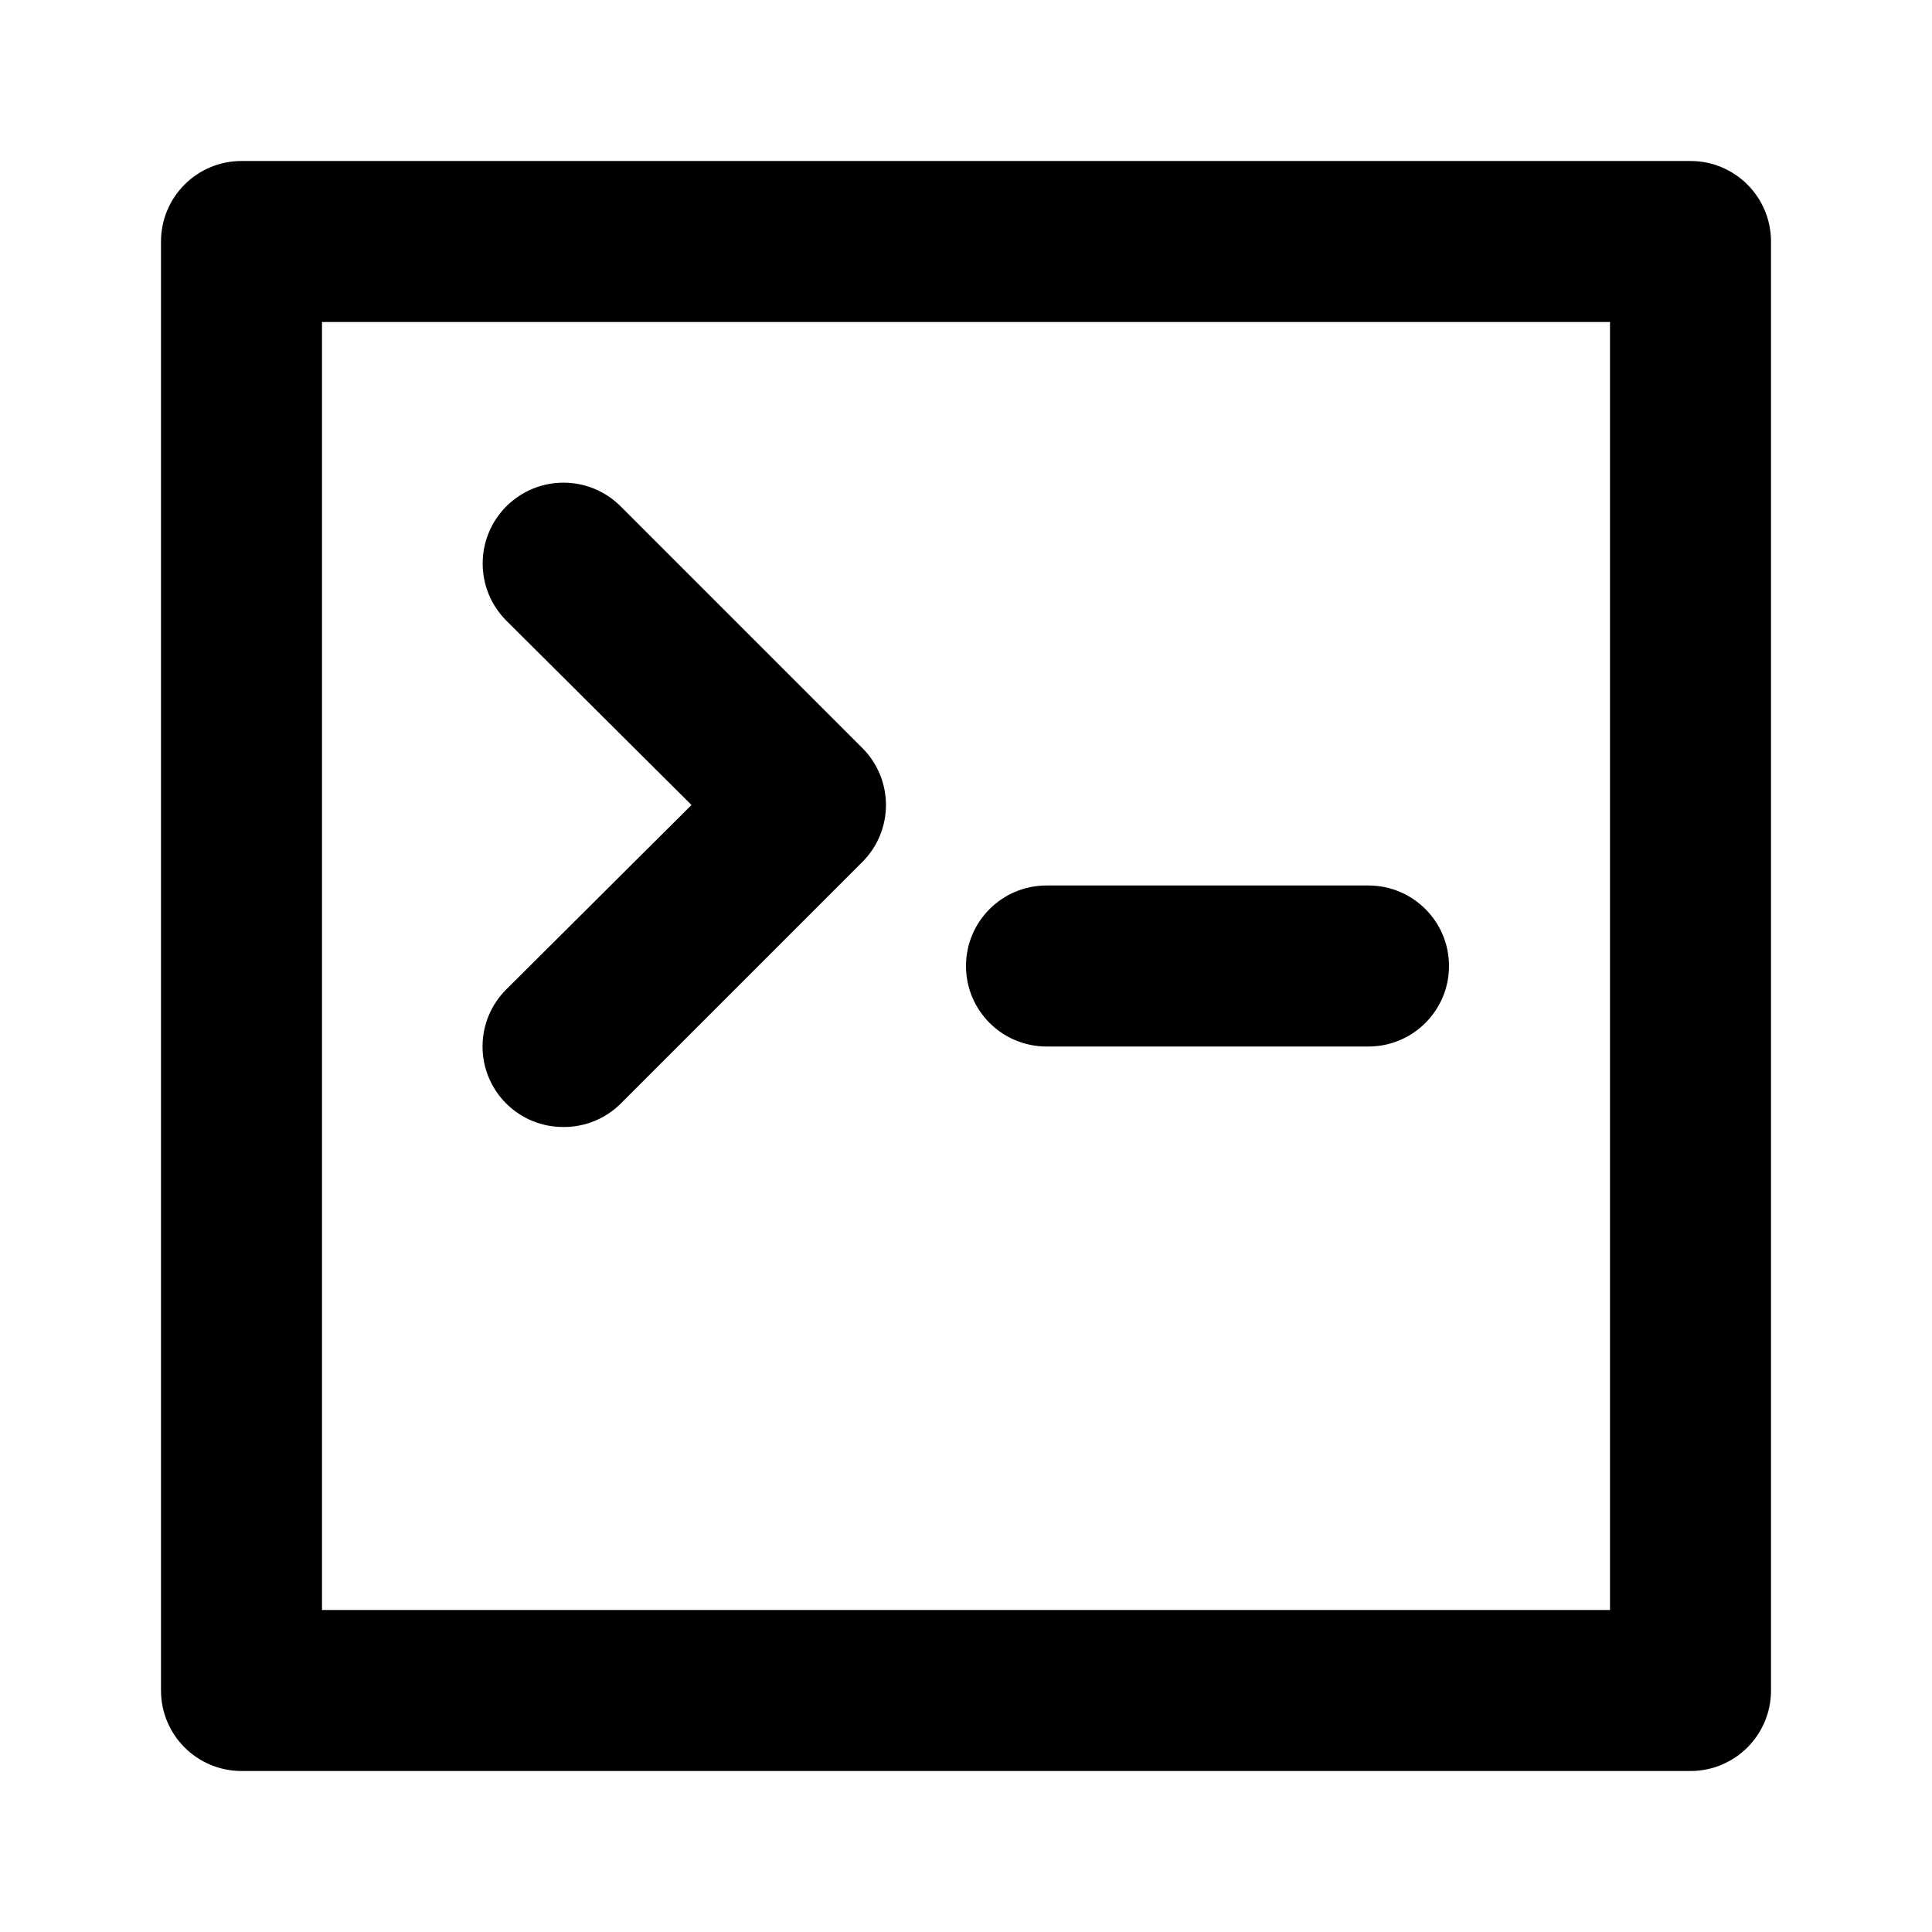
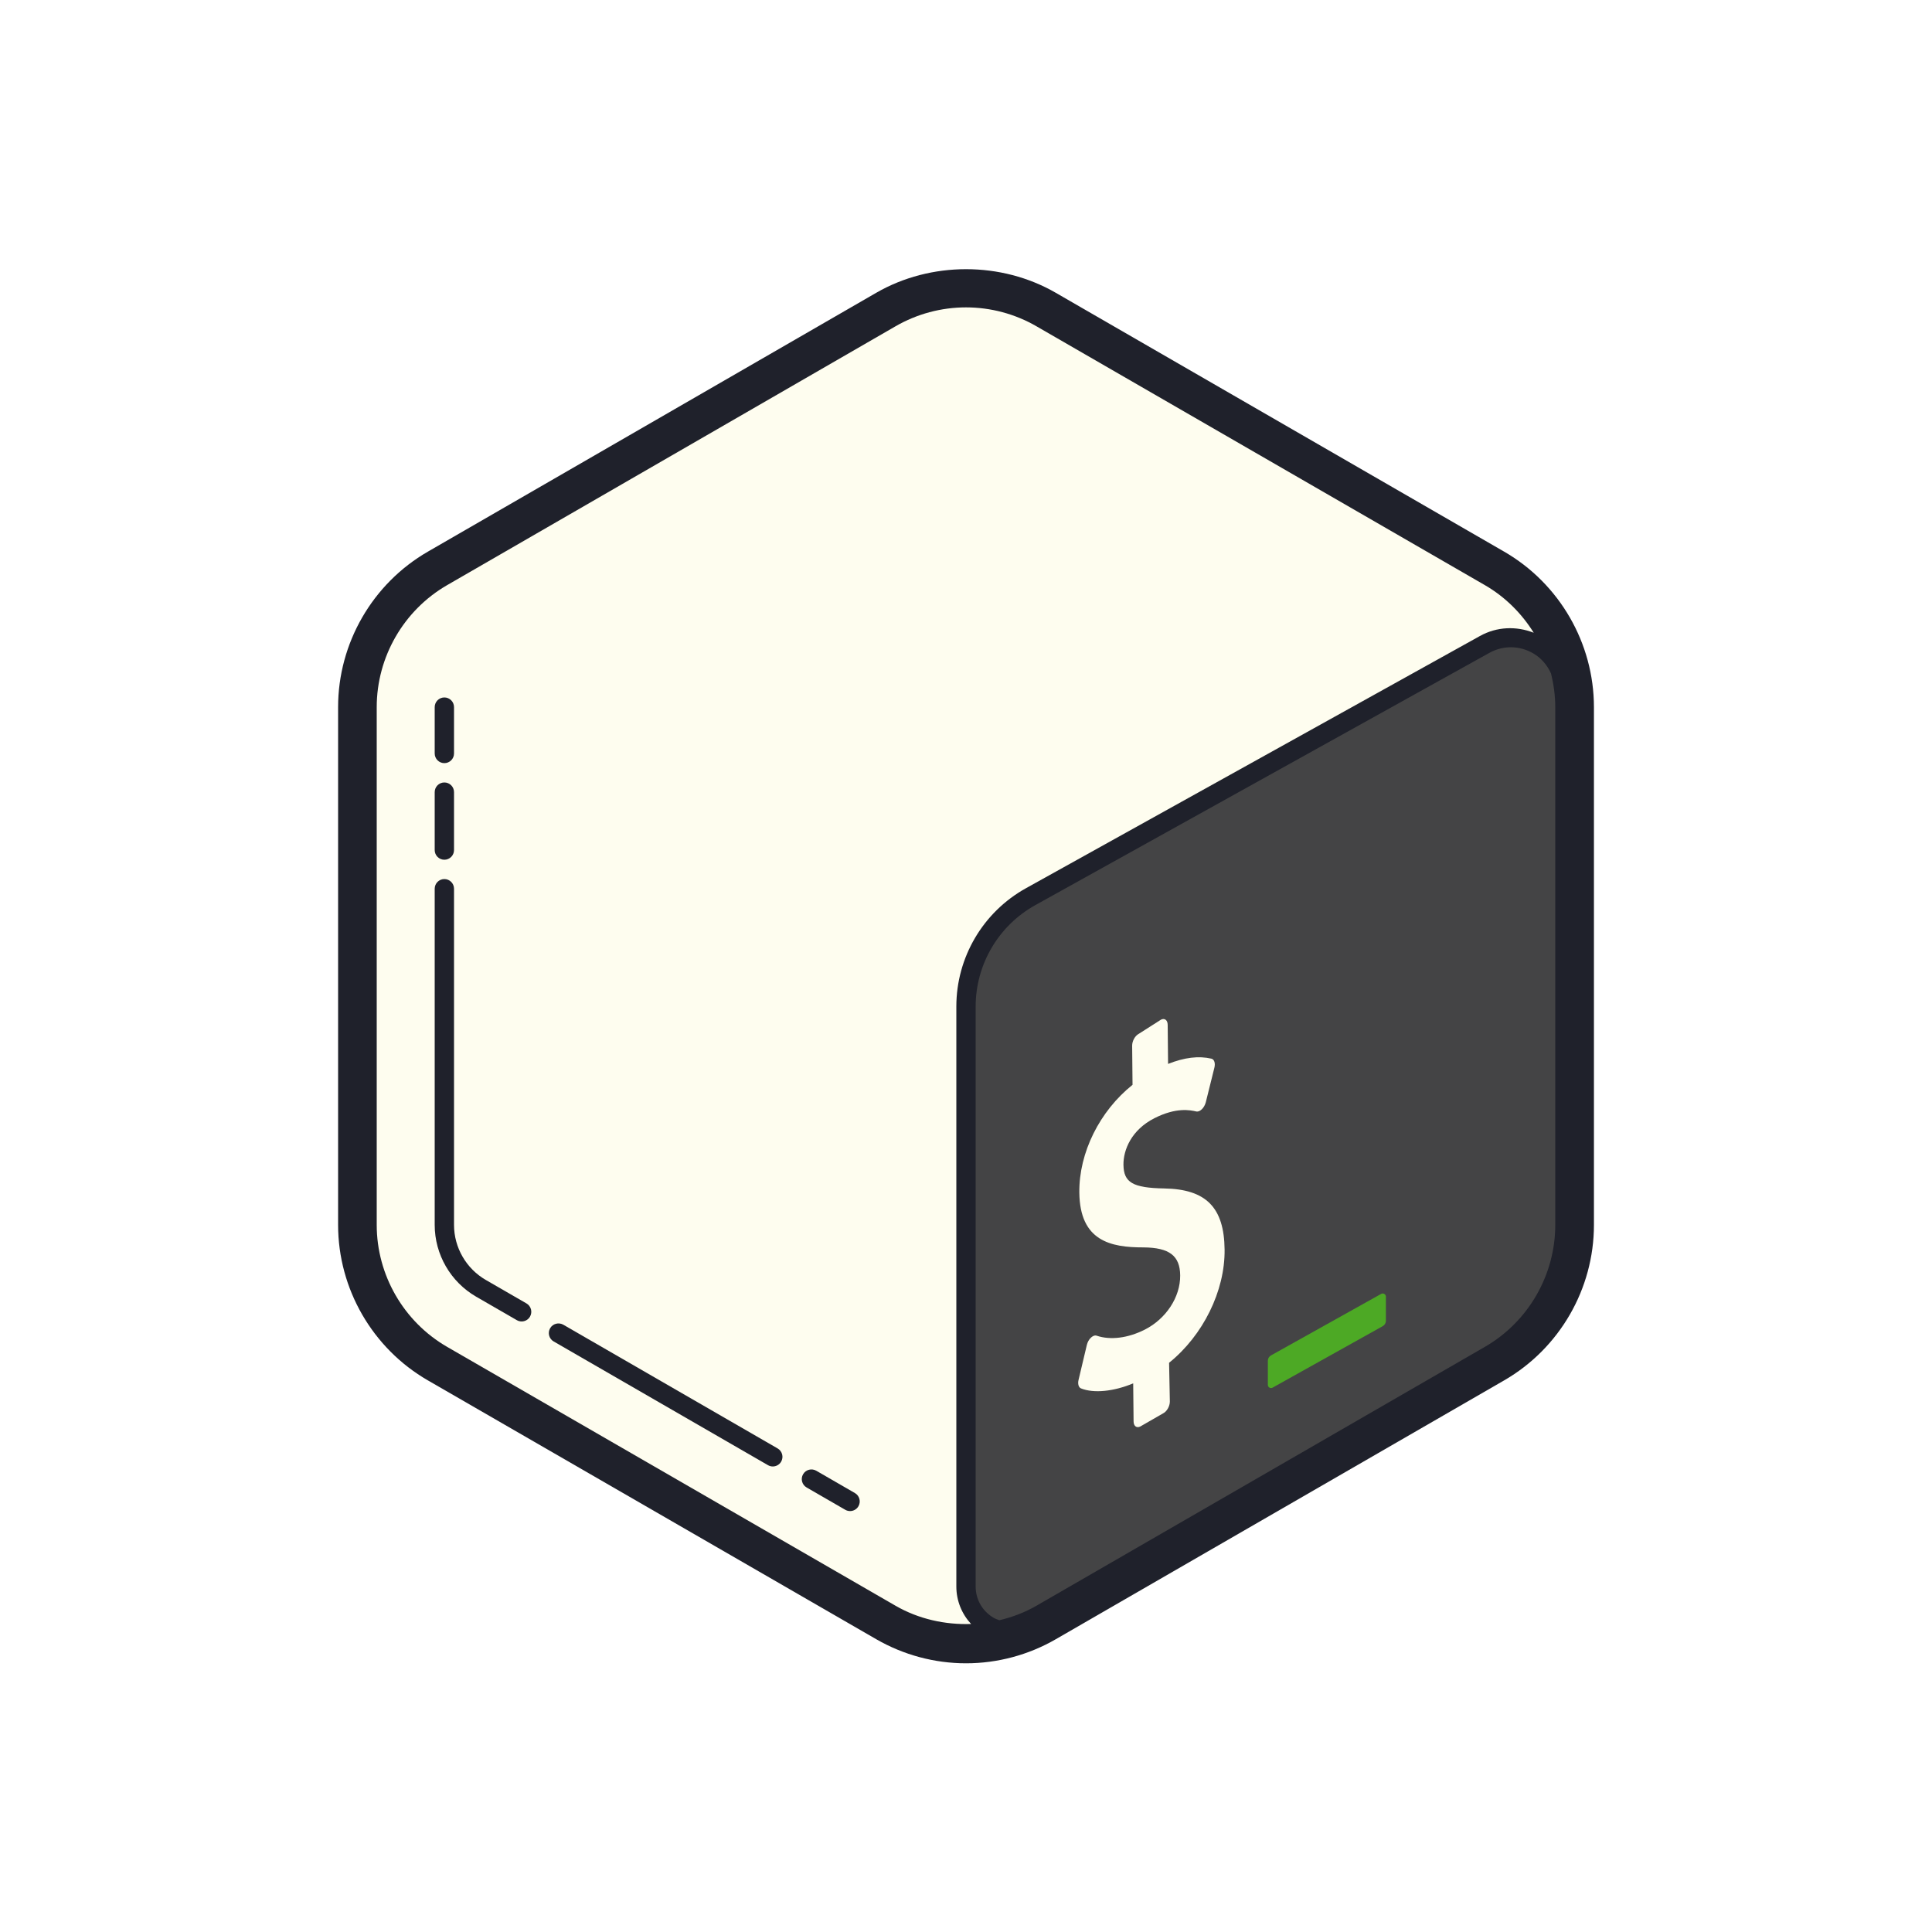
- <svg xmlns="http://www.w3.org/2000/svg" viewBox="0 0 24 24">
-   <g data-name="49">
-     <path d="M21,22H3a1,1,0,0,1-1-1V3A1,1,0,0,1,3,2H21a1,1,0,0,1,1,1V21A1,1,0,0,1,21,22ZM4,20H20V4H4Z" />
-     <path d="M7 14a1 1 0 0 1-.71-.29 1 1 0 0 1 0-1.42L8.59 10 6.29 7.71A1 1 0 0 1 7.71 6.29l3 3a1 1 0 0 1 0 1.42l-3 3A1 1 0 0 1 7 14zM17 13H13a1 1 0 0 1 0-2h4a1 1 0 0 1 0 2z" />
-   </g>
+ <svg xmlns="http://www.w3.org/2000/svg" viewBox="0 0 100 100" width="100px" height="100px">
+   <path fill="#fefdef" d="M82,63.613V36.387c0-3.008-1.603-5.789-4.211-7.293L54.211,15.48c-2.606-1.504-5.814-1.504-8.421,0 L22.211,29.094C19.605,30.598,18,33.379,18,36.387v27.227c0,3.008,1.605,5.789,4.211,7.293L45.789,84.52 c2.607,1.504,5.816,1.504,8.421,0l23.579-13.613C80.397,69.402,82,66.621,82,63.613" />
+   <path fill="#444445" d="M76.843,33.356L53.346,46.411C51.281,47.558,50,49.733,50,52.096v30.022 c0,1.812,1.948,2.959,3.534,2.079l25.434-14.131c0.839-0.701,1.526-1.549,2.032-2.5V35.804C81,33.67,78.708,32.319,76.843,33.356z" />
+   <path fill="#fefdef" d="M60.092,52.778c0.189-0.096,0.345,0.022,0.347,0.269l0.02,2.021c0.845-0.335,1.58-0.426,2.247-0.271 c0.145,0.037,0.209,0.234,0.15,0.468l-0.445,1.79c-0.037,0.136-0.111,0.273-0.202,0.357c-0.04,0.039-0.079,0.067-0.118,0.088 c-0.061,0.03-0.12,0.04-0.175,0.029c-0.305-0.069-1.027-0.227-2.164,0.349c-1.192,0.605-1.61,1.64-1.602,2.408 c0.01,0.92,0.482,1.199,2.109,1.228c2.168,0.035,3.104,0.984,3.126,3.165c0.024,2.146-1.122,4.448-2.873,5.858l0.039,2.003 c0.002,0.241-0.153,0.517-0.344,0.613l-1.186,0.682c-0.189,0.096-0.345-0.022-0.347-0.263l-0.02-1.969 c-1.016,0.423-2.043,0.524-2.7,0.261c-0.125-0.049-0.179-0.232-0.128-0.441l0.429-1.809c0.034-0.141,0.109-0.285,0.212-0.376 c0.035-0.035,0.074-0.062,0.111-0.081c0.067-0.034,0.133-0.042,0.19-0.02c0.707,0.237,1.612,0.126,2.484-0.315 c1.105-0.559,1.846-1.688,1.834-2.809c-0.01-1.016-0.561-1.438-1.9-1.448c-1.704,0.003-3.293-0.33-3.32-2.84 c-0.022-2.067,1.053-4.216,2.754-5.575L58.6,54.13c-0.002-0.248,0.15-0.52,0.344-0.62L60.092,52.778z" />
+   <path fill="#4da925" d="M71.572,68.64l-5.704,3.185c-0.109,0.061-0.244-0.019-0.244-0.143V70.43 c0-0.113,0.061-0.217,0.16-0.273l5.704-3.185c0.111-0.061,0.246,0.019,0.246,0.145v1.248C71.734,68.48,71.672,68.584,71.572,68.64" />
+   <path fill="#1f212b" d="M44,78.213c-0.085,0-0.171-0.021-0.25-0.067l-2-1.155c-0.239-0.138-0.321-0.444-0.183-0.683 c0.138-0.24,0.444-0.32,0.683-0.183l2,1.155c0.239,0.138,0.321,0.444,0.183,0.683C44.341,78.124,44.172,78.213,44,78.213z M40,75.904c-0.085,0-0.171-0.021-0.25-0.067l-11.093-6.404c-0.239-0.138-0.321-0.444-0.183-0.683 c0.138-0.239,0.444-0.319,0.683-0.183l11.093,6.404c0.239,0.138,0.321,0.444,0.183,0.683C40.341,75.814,40.172,75.904,40,75.904z M27,68.398c-0.085,0-0.171-0.021-0.25-0.067l-2.105-1.215c-1.323-0.764-2.145-2.187-2.145-3.715V46c0-0.276,0.224-0.5,0.5-0.5 s0.5,0.224,0.5,0.5v17.401c0,1.171,0.63,2.263,1.645,2.849l2.105,1.215c0.239,0.138,0.321,0.444,0.183,0.683 C27.341,68.309,27.172,68.398,27,68.398z M23,44.5c-0.276,0-0.5-0.224-0.5-0.5v-3c0-0.276,0.224-0.5,0.5-0.5s0.5,0.224,0.5,0.5v3 C23.5,44.276,23.276,44.5,23,44.5z M23,39.5c-0.276,0-0.5-0.224-0.5-0.5v-2.4c0-0.276,0.224-0.5,0.5-0.5s0.5,0.224,0.5,0.5V39 C23.5,39.276,23.276,39.5,23,39.5z" />
+   <path fill="#1f212b" d="M77.855,28.553l-23.21-13.399c-2.816-1.627-6.466-1.629-9.29,0l-23.211,13.4 C19.279,30.209,17.5,33.292,17.5,36.6v26.802c0,3.308,1.779,6.391,4.645,8.045l23.212,13.4c1.412,0.814,3.018,1.245,4.644,1.245 c1.628,0,3.234-0.431,4.645-1.245l23.211-13.4c2.864-1.653,4.645-4.735,4.645-8.045V36.6C82.5,33.291,80.721,30.208,77.855,28.553z M46.355,83.114l-23.211-13.4c-2.248-1.298-3.645-3.716-3.645-6.312V36.6c0-2.596,1.396-5.015,3.645-6.314l23.211-13.399 c1.107-0.639,2.367-0.977,3.645-0.977c1.279,0,2.539,0.338,3.645,0.977l23.211,13.399c1.051,0.607,1.906,1.465,2.529,2.465 c-0.907-0.355-1.911-0.317-2.785,0.169L53.104,45.974c-2.223,1.234-3.604,3.58-3.604,6.122v30.022c0,0.738,0.282,1.417,0.763,1.939 C48.909,84.104,47.541,83.798,46.355,83.114z M76.855,69.714l-23.211,13.4c-0.6,0.346-1.249,0.591-1.918,0.749 c-0.101-0.038-0.204-0.072-0.3-0.129c-0.58-0.341-0.926-0.946-0.926-1.617V52.096c0-2.179,1.184-4.19,3.09-5.248l23.496-13.054 c0.351-0.195,0.733-0.292,1.116-0.292c0.4,0,0.801,0.107,1.164,0.32c0.417,0.245,0.719,0.609,0.911,1.028 c0.141,0.567,0.223,1.153,0.223,1.75v26.802C80.5,65.999,79.104,68.417,76.855,69.714z" />
</svg>
